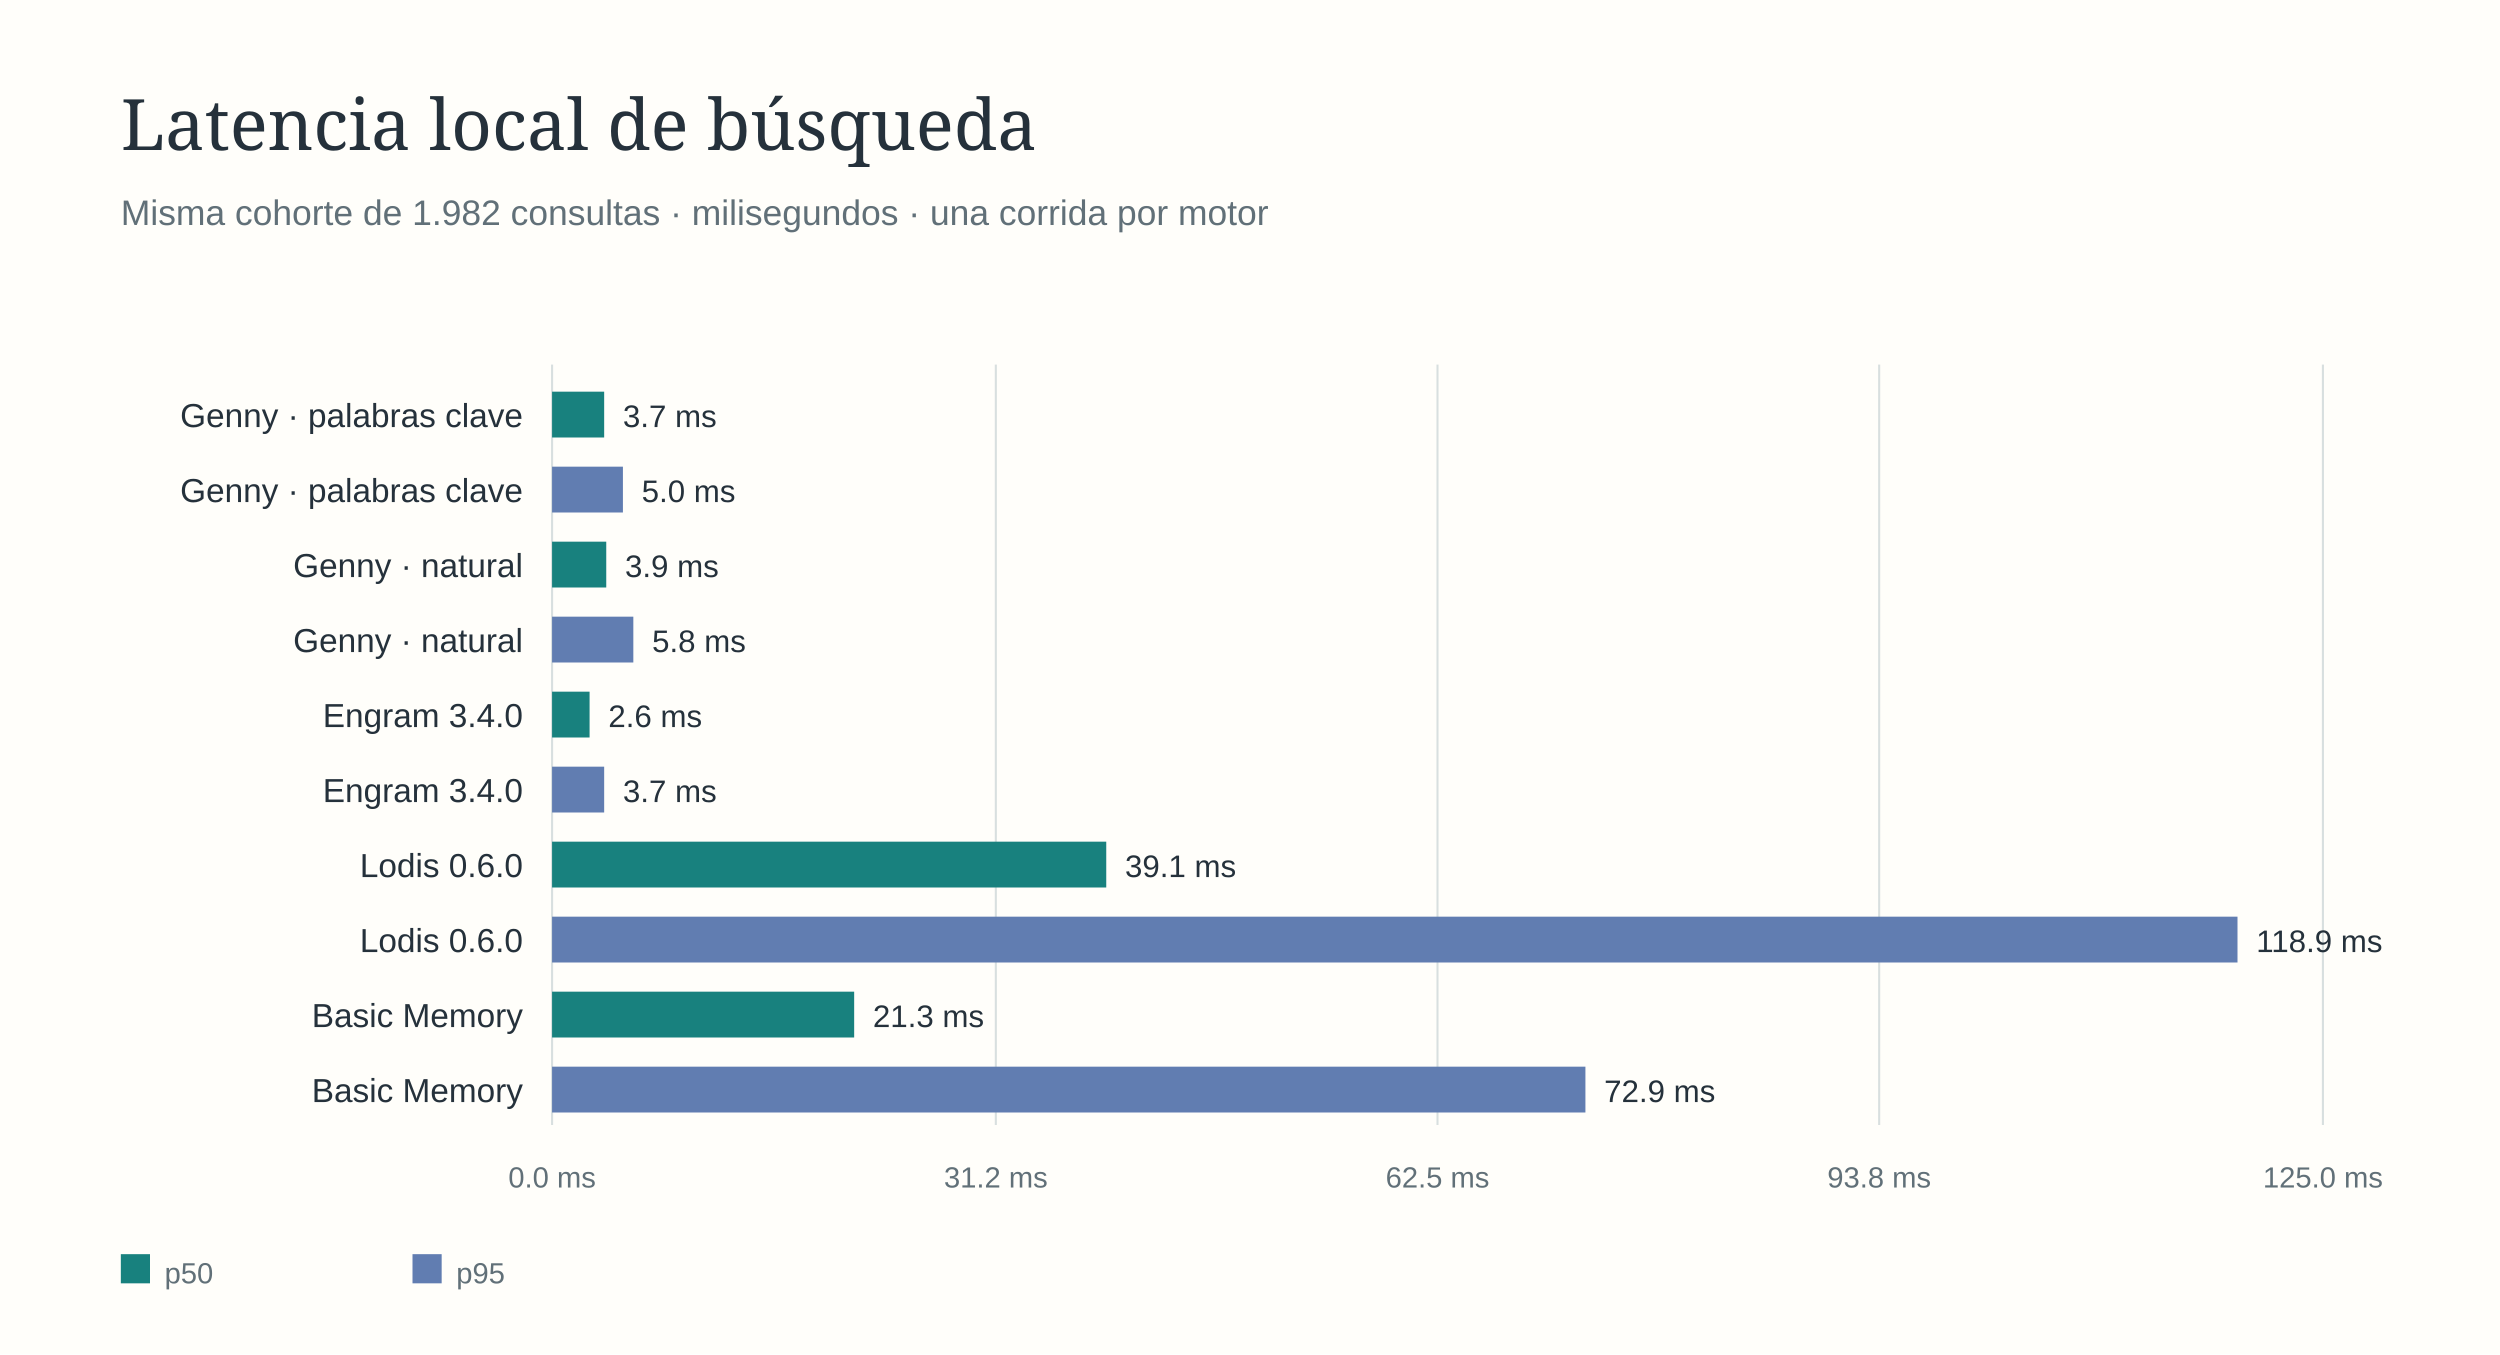
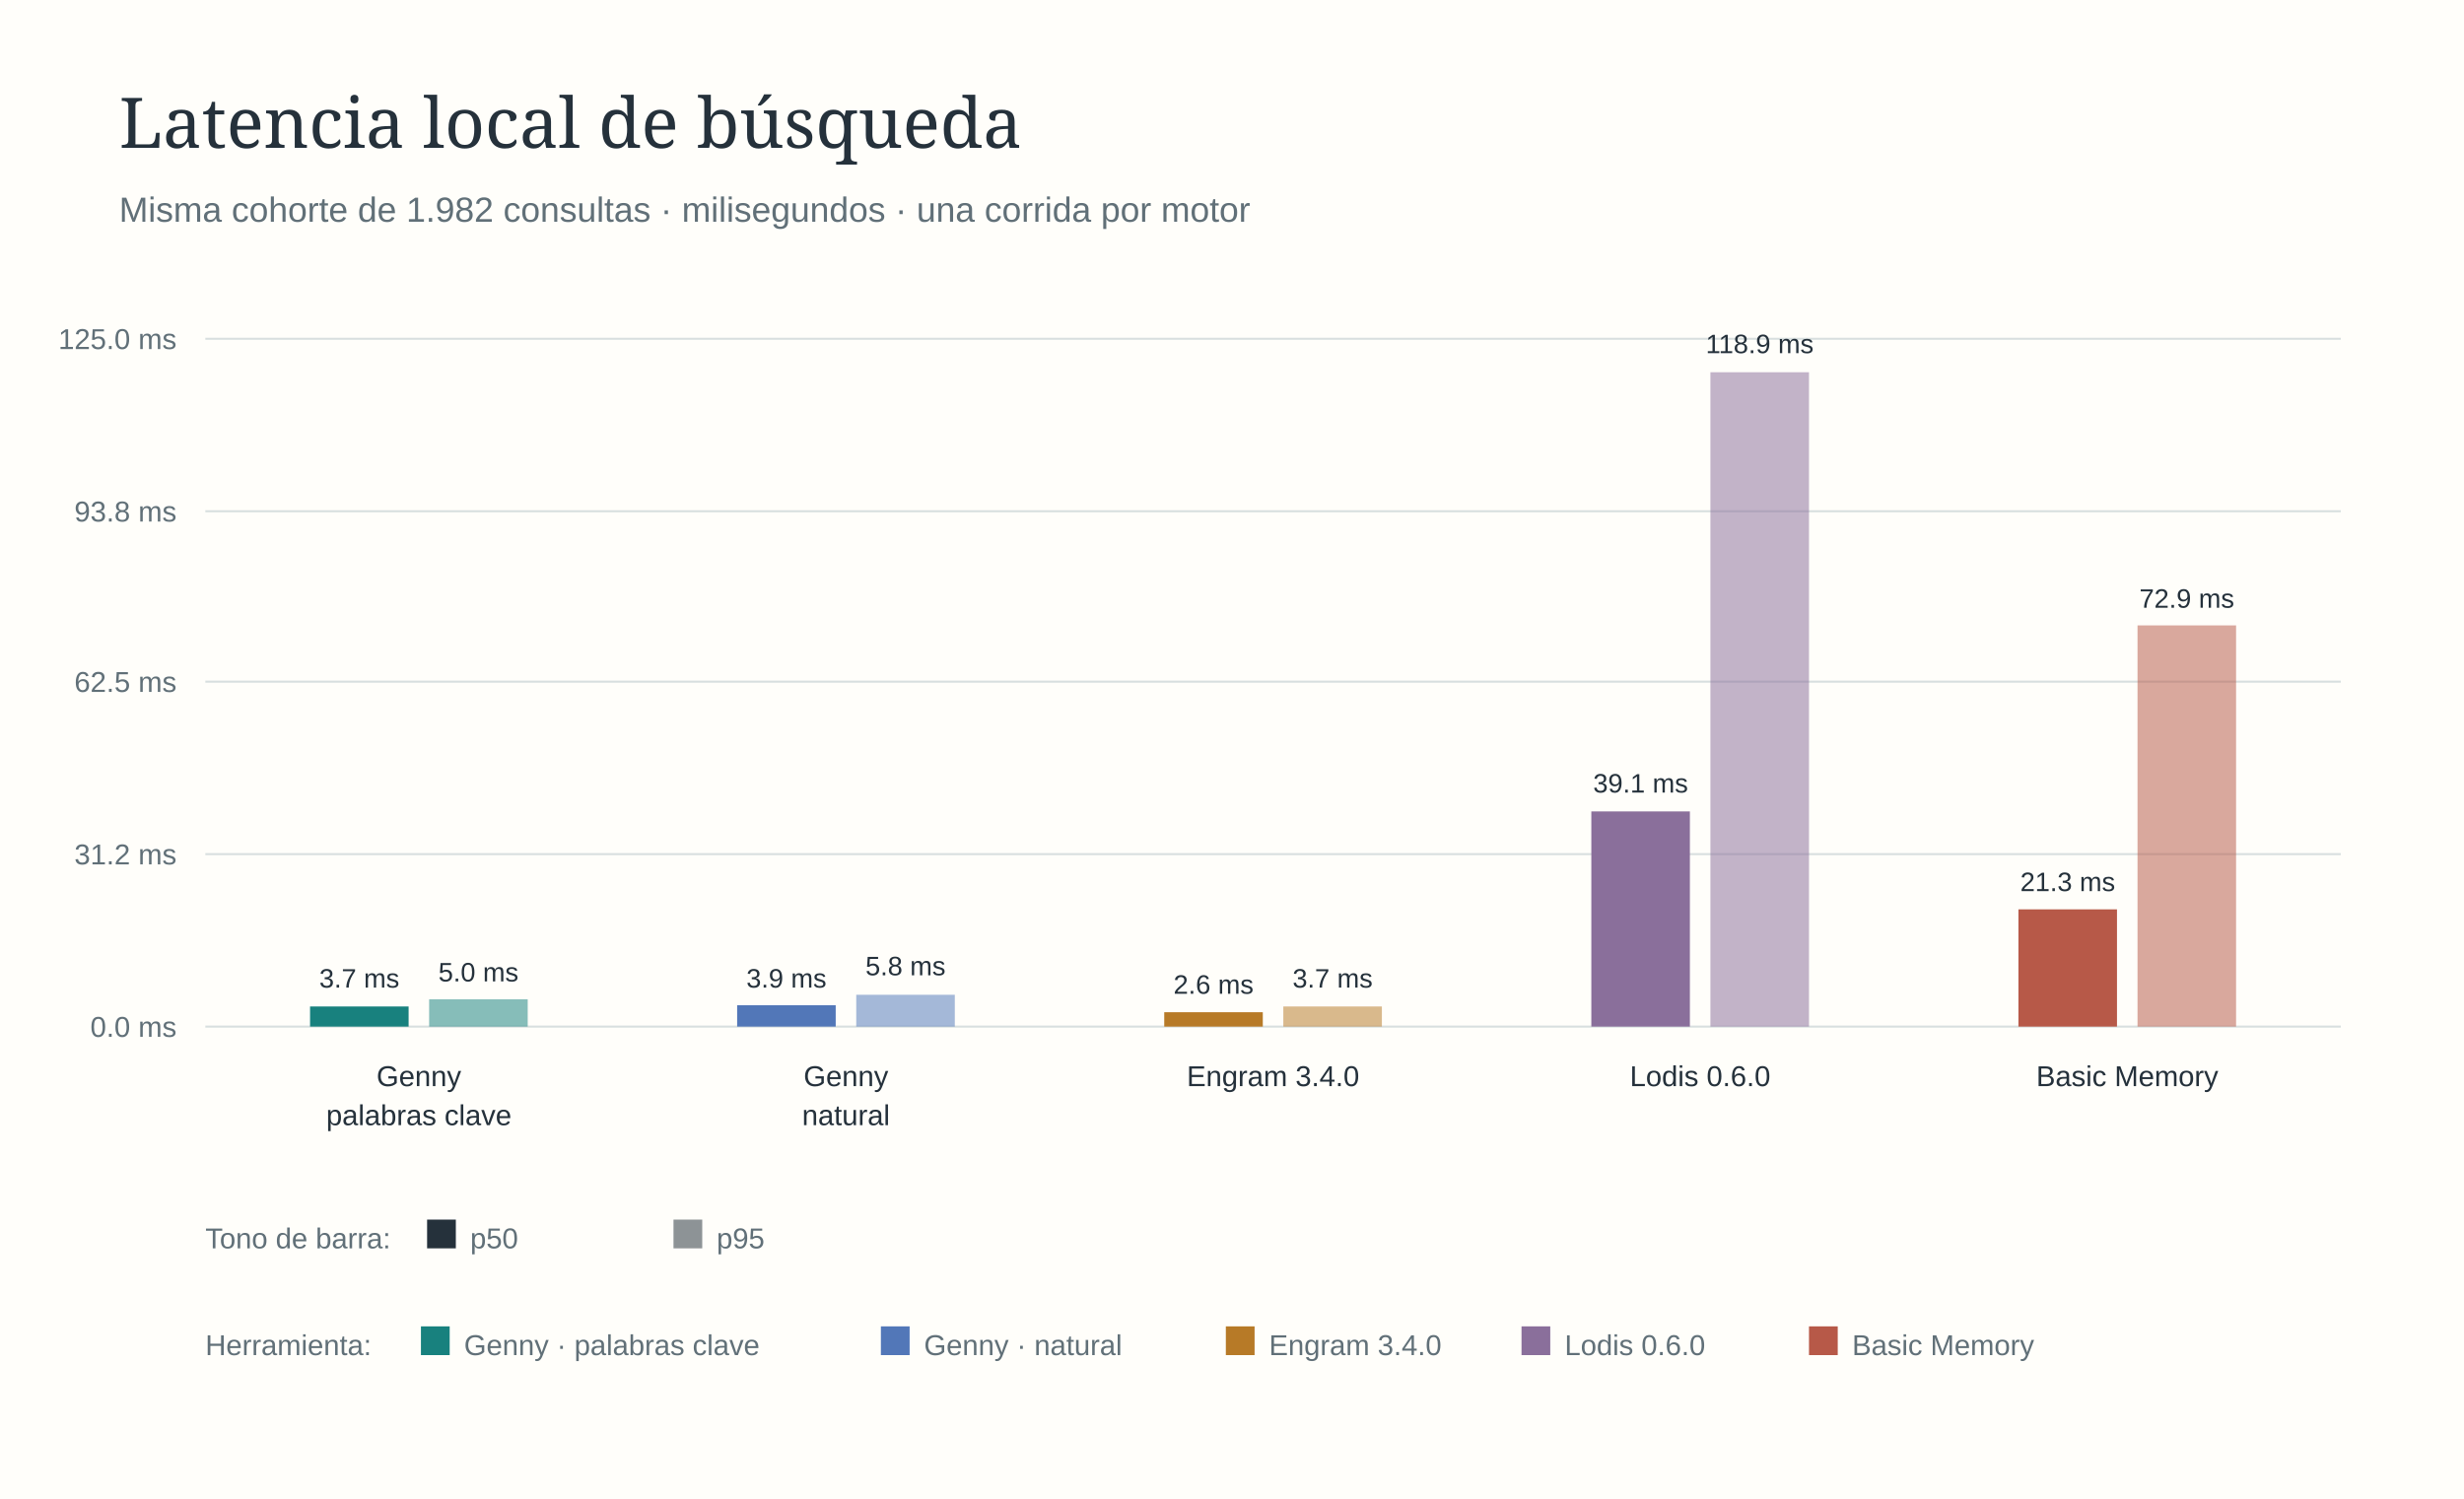
- <svg xmlns="http://www.w3.org/2000/svg" width="1200" height="650" viewBox="0 0 1200 650" role="img" aria-label="Latencia local de búsqueda">
+ <svg xmlns="http://www.w3.org/2000/svg" width="1200" height="730" viewBox="0 0 1200 730" role="img" aria-label="Latencia local de búsqueda">
  <rect width="100%" height="100%" fill="#fffefa" />
  <text x="58" y="72" fill="#25313b" text-anchor="start" font-family="Georgia,serif" font-size="34">Latencia local de búsqueda</text>
  <text x="58" y="108" fill="#617078" text-anchor="start" font-family="Arial,sans-serif" font-size="17">Misma cohorte de 1.982 consultas · milisegundos · una corrida por motor</text>
-   <line x1="265" y1="175" x2="265" y2="540" stroke="#d8dfdf" />
-   <text x="265" y="570" fill="#617078" text-anchor="middle" font-family="Arial,sans-serif" font-size="14">0.0 ms</text>
-   <line x1="478" y1="175" x2="478" y2="540" stroke="#d8dfdf" />
-   <text x="478" y="570" fill="#617078" text-anchor="middle" font-family="Arial,sans-serif" font-size="14">31.2 ms</text>
-   <line x1="690" y1="175" x2="690" y2="540" stroke="#d8dfdf" />
-   <text x="690" y="570" fill="#617078" text-anchor="middle" font-family="Arial,sans-serif" font-size="14">62.5 ms</text>
-   <line x1="902" y1="175" x2="902" y2="540" stroke="#d8dfdf" />
-   <text x="902" y="570" fill="#617078" text-anchor="middle" font-family="Arial,sans-serif" font-size="14">93.8 ms</text>
-   <line x1="1115" y1="175" x2="1115" y2="540" stroke="#d8dfdf" />
-   <text x="1115" y="570" fill="#617078" text-anchor="middle" font-family="Arial,sans-serif" font-size="14">125.0 ms</text>
-   <text x="251" y="205" fill="#25313b" text-anchor="end" font-family="Arial,sans-serif" font-size="16">Genny · palabras clave</text>
-   <rect x="265" y="188" width="25" height="22" fill="#18817e" />
-   <text x="299" y="205" fill="#25313b" text-anchor="start" font-family="Arial,sans-serif" font-size="15">3.7 ms</text>
-   <text x="251" y="241" fill="#25313b" text-anchor="end" font-family="Arial,sans-serif" font-size="16">Genny · palabras clave</text>
-   <rect x="265" y="224" width="34" height="22" fill="#617db1" />
-   <text x="308" y="241" fill="#25313b" text-anchor="start" font-family="Arial,sans-serif" font-size="15">5.0 ms</text>
-   <text x="251" y="277" fill="#25313b" text-anchor="end" font-family="Arial,sans-serif" font-size="16">Genny · natural</text>
-   <rect x="265" y="260" width="26" height="22" fill="#18817e" />
-   <text x="300" y="277" fill="#25313b" text-anchor="start" font-family="Arial,sans-serif" font-size="15">3.9 ms</text>
-   <text x="251" y="313" fill="#25313b" text-anchor="end" font-family="Arial,sans-serif" font-size="16">Genny · natural</text>
-   <rect x="265" y="296" width="39" height="22" fill="#617db1" />
-   <text x="313" y="313" fill="#25313b" text-anchor="start" font-family="Arial,sans-serif" font-size="15">5.8 ms</text>
-   <text x="251" y="349" fill="#25313b" text-anchor="end" font-family="Arial,sans-serif" font-size="16">Engram 3.4.0</text>
-   <rect x="265" y="332" width="18" height="22" fill="#18817e" />
-   <text x="292" y="349" fill="#25313b" text-anchor="start" font-family="Arial,sans-serif" font-size="15">2.6 ms</text>
-   <text x="251" y="385" fill="#25313b" text-anchor="end" font-family="Arial,sans-serif" font-size="16">Engram 3.4.0</text>
-   <rect x="265" y="368" width="25" height="22" fill="#617db1" />
-   <text x="299" y="385" fill="#25313b" text-anchor="start" font-family="Arial,sans-serif" font-size="15">3.7 ms</text>
-   <text x="251" y="421" fill="#25313b" text-anchor="end" font-family="Arial,sans-serif" font-size="16">Lodis 0.6.0</text>
-   <rect x="265" y="404" width="266" height="22" fill="#18817e" />
-   <text x="540" y="421" fill="#25313b" text-anchor="start" font-family="Arial,sans-serif" font-size="15">39.1 ms</text>
-   <text x="251" y="457" fill="#25313b" text-anchor="end" font-family="Arial,sans-serif" font-size="16">Lodis 0.6.0</text>
-   <rect x="265" y="440" width="809" height="22" fill="#617db1" />
-   <text x="1083" y="457" fill="#25313b" text-anchor="start" font-family="Arial,sans-serif" font-size="15">118.9 ms</text>
-   <text x="251" y="493" fill="#25313b" text-anchor="end" font-family="Arial,sans-serif" font-size="16">Basic Memory</text>
-   <rect x="265" y="476" width="145" height="22" fill="#18817e" />
-   <text x="419" y="493" fill="#25313b" text-anchor="start" font-family="Arial,sans-serif" font-size="15">21.3 ms</text>
-   <text x="251" y="529" fill="#25313b" text-anchor="end" font-family="Arial,sans-serif" font-size="16">Basic Memory</text>
-   <rect x="265" y="512" width="496" height="22" fill="#617db1" />
-   <text x="770" y="529" fill="#25313b" text-anchor="start" font-family="Arial,sans-serif" font-size="15">72.9 ms</text>
-   <rect x="58" y="602" width="14" height="14" fill="#18817e" />
-   <text x="79" y="616" fill="#617078" text-anchor="start" font-family="Arial,sans-serif" font-size="14">p50</text>
-   <rect x="198" y="602" width="14" height="14" fill="#617db1" />
-   <text x="219" y="616" fill="#617078" text-anchor="start" font-family="Arial,sans-serif" font-size="14">p95</text>
+   <line x1="100" y1="500" x2="1140" y2="500" stroke="#d8dfdf" />
+   <text x="86" y="505" fill="#617078" text-anchor="end" font-family="Arial,sans-serif" font-size="14">0.0 ms</text>
+   <line x1="100" y1="416" x2="1140" y2="416" stroke="#d8dfdf" />
+   <text x="86" y="421" fill="#617078" text-anchor="end" font-family="Arial,sans-serif" font-size="14">31.2 ms</text>
+   <line x1="100" y1="332" x2="1140" y2="332" stroke="#d8dfdf" />
+   <text x="86" y="337" fill="#617078" text-anchor="end" font-family="Arial,sans-serif" font-size="14">62.5 ms</text>
+   <line x1="100" y1="249" x2="1140" y2="249" stroke="#d8dfdf" />
+   <text x="86" y="254" fill="#617078" text-anchor="end" font-family="Arial,sans-serif" font-size="14">93.8 ms</text>
+   <line x1="100" y1="165" x2="1140" y2="165" stroke="#d8dfdf" />
+   <text x="86" y="170" fill="#617078" text-anchor="end" font-family="Arial,sans-serif" font-size="14">125.0 ms</text>
+   <rect x="151.0" y="490.2" width="48.0" height="9.8" fill="#18817e" fill-opacity="1" />
+   <text x="175" y="481" fill="#25313b" text-anchor="middle" font-family="Arial,sans-serif" font-size="13">3.7 ms</text>
+   <rect x="209.0" y="486.7" width="48.0" height="13.3" fill="#18817e" fill-opacity="0.52" />
+   <text x="233" y="478" fill="#25313b" text-anchor="middle" font-family="Arial,sans-serif" font-size="13">5.0 ms</text>
+   <text x="204" y="529" fill="#25313b" text-anchor="middle" font-family="Arial,sans-serif" font-size="14">Genny</text>
+   <text x="204" y="548" fill="#25313b" text-anchor="middle" font-family="Arial,sans-serif" font-size="14">palabras clave</text>
+   <rect x="359.0" y="489.6" width="48.0" height="10.4" fill="#5277b8" fill-opacity="1" />
+   <text x="383" y="481" fill="#25313b" text-anchor="middle" font-family="Arial,sans-serif" font-size="13">3.9 ms</text>
+   <rect x="417.0" y="484.5" width="48.0" height="15.5" fill="#5277b8" fill-opacity="0.52" />
+   <text x="441" y="475" fill="#25313b" text-anchor="middle" font-family="Arial,sans-serif" font-size="13">5.8 ms</text>
+   <text x="412" y="529" fill="#25313b" text-anchor="middle" font-family="Arial,sans-serif" font-size="14">Genny</text>
+   <text x="412" y="548" fill="#25313b" text-anchor="middle" font-family="Arial,sans-serif" font-size="14">natural</text>
+   <rect x="567.0" y="493.0" width="48.0" height="7.0" fill="#b77a27" fill-opacity="1" />
+   <text x="591" y="484" fill="#25313b" text-anchor="middle" font-family="Arial,sans-serif" font-size="13">2.6 ms</text>
+   <rect x="625.0" y="490.2" width="48.0" height="9.8" fill="#b77a27" fill-opacity="0.52" />
+   <text x="649" y="481" fill="#25313b" text-anchor="middle" font-family="Arial,sans-serif" font-size="13">3.7 ms</text>
+   <text x="620" y="529" fill="#25313b" text-anchor="middle" font-family="Arial,sans-serif" font-size="14">Engram 3.4.0</text>
+   <rect x="775.0" y="395.2" width="48.0" height="104.8" fill="#8a6f9b" fill-opacity="1" />
+   <text x="799" y="386" fill="#25313b" text-anchor="middle" font-family="Arial,sans-serif" font-size="13">39.1 ms</text>
+   <rect x="833.0" y="181.3" width="48.0" height="318.7" fill="#8a6f9b" fill-opacity="0.52" />
+   <text x="857" y="172" fill="#25313b" text-anchor="middle" font-family="Arial,sans-serif" font-size="13">118.9 ms</text>
+   <text x="828" y="529" fill="#25313b" text-anchor="middle" font-family="Arial,sans-serif" font-size="14">Lodis 0.6.0</text>
+   <rect x="983.0" y="442.9" width="48.0" height="57.1" fill="#b75948" fill-opacity="1" />
+   <text x="1007" y="434" fill="#25313b" text-anchor="middle" font-family="Arial,sans-serif" font-size="13">21.3 ms</text>
+   <rect x="1041.0" y="304.6" width="48.0" height="195.4" fill="#b75948" fill-opacity="0.52" />
+   <text x="1065" y="296" fill="#25313b" text-anchor="middle" font-family="Arial,sans-serif" font-size="13">72.9 ms</text>
+   <text x="1036" y="529" fill="#25313b" text-anchor="middle" font-family="Arial,sans-serif" font-size="14">Basic Memory</text>
+   <text x="100" y="608" fill="#617078" text-anchor="start" font-family="Arial,sans-serif" font-size="14">Tono de barra:</text>
+   <rect x="208" y="594" width="14" height="14" fill="#25313b" fill-opacity="1" />
+   <text x="229" y="608" fill="#617078" text-anchor="start" font-family="Arial,sans-serif" font-size="14">p50</text>
+   <rect x="328" y="594" width="14" height="14" fill="#25313b" fill-opacity="0.52" />
+   <text x="349" y="608" fill="#617078" text-anchor="start" font-family="Arial,sans-serif" font-size="14">p95</text>
+   <text x="100" y="660" fill="#617078" text-anchor="start" font-family="Arial,sans-serif" font-size="14">Herramienta:</text>
+   <rect x="205" y="646" width="14" height="14" fill="#18817e" />
+   <text x="226" y="660" fill="#617078" text-anchor="start" font-family="Arial,sans-serif" font-size="14">Genny · palabras clave</text>
+   <rect x="429" y="646" width="14" height="14" fill="#5277b8" />
+   <text x="450" y="660" fill="#617078" text-anchor="start" font-family="Arial,sans-serif" font-size="14">Genny · natural</text>
+   <rect x="597" y="646" width="14" height="14" fill="#b77a27" />
+   <text x="618" y="660" fill="#617078" text-anchor="start" font-family="Arial,sans-serif" font-size="14">Engram 3.4.0</text>
+   <rect x="741" y="646" width="14" height="14" fill="#8a6f9b" />
+   <text x="762" y="660" fill="#617078" text-anchor="start" font-family="Arial,sans-serif" font-size="14">Lodis 0.6.0</text>
+   <rect x="881" y="646" width="14" height="14" fill="#b75948" />
+   <text x="902" y="660" fill="#617078" text-anchor="start" font-family="Arial,sans-serif" font-size="14">Basic Memory</text>
</svg>
